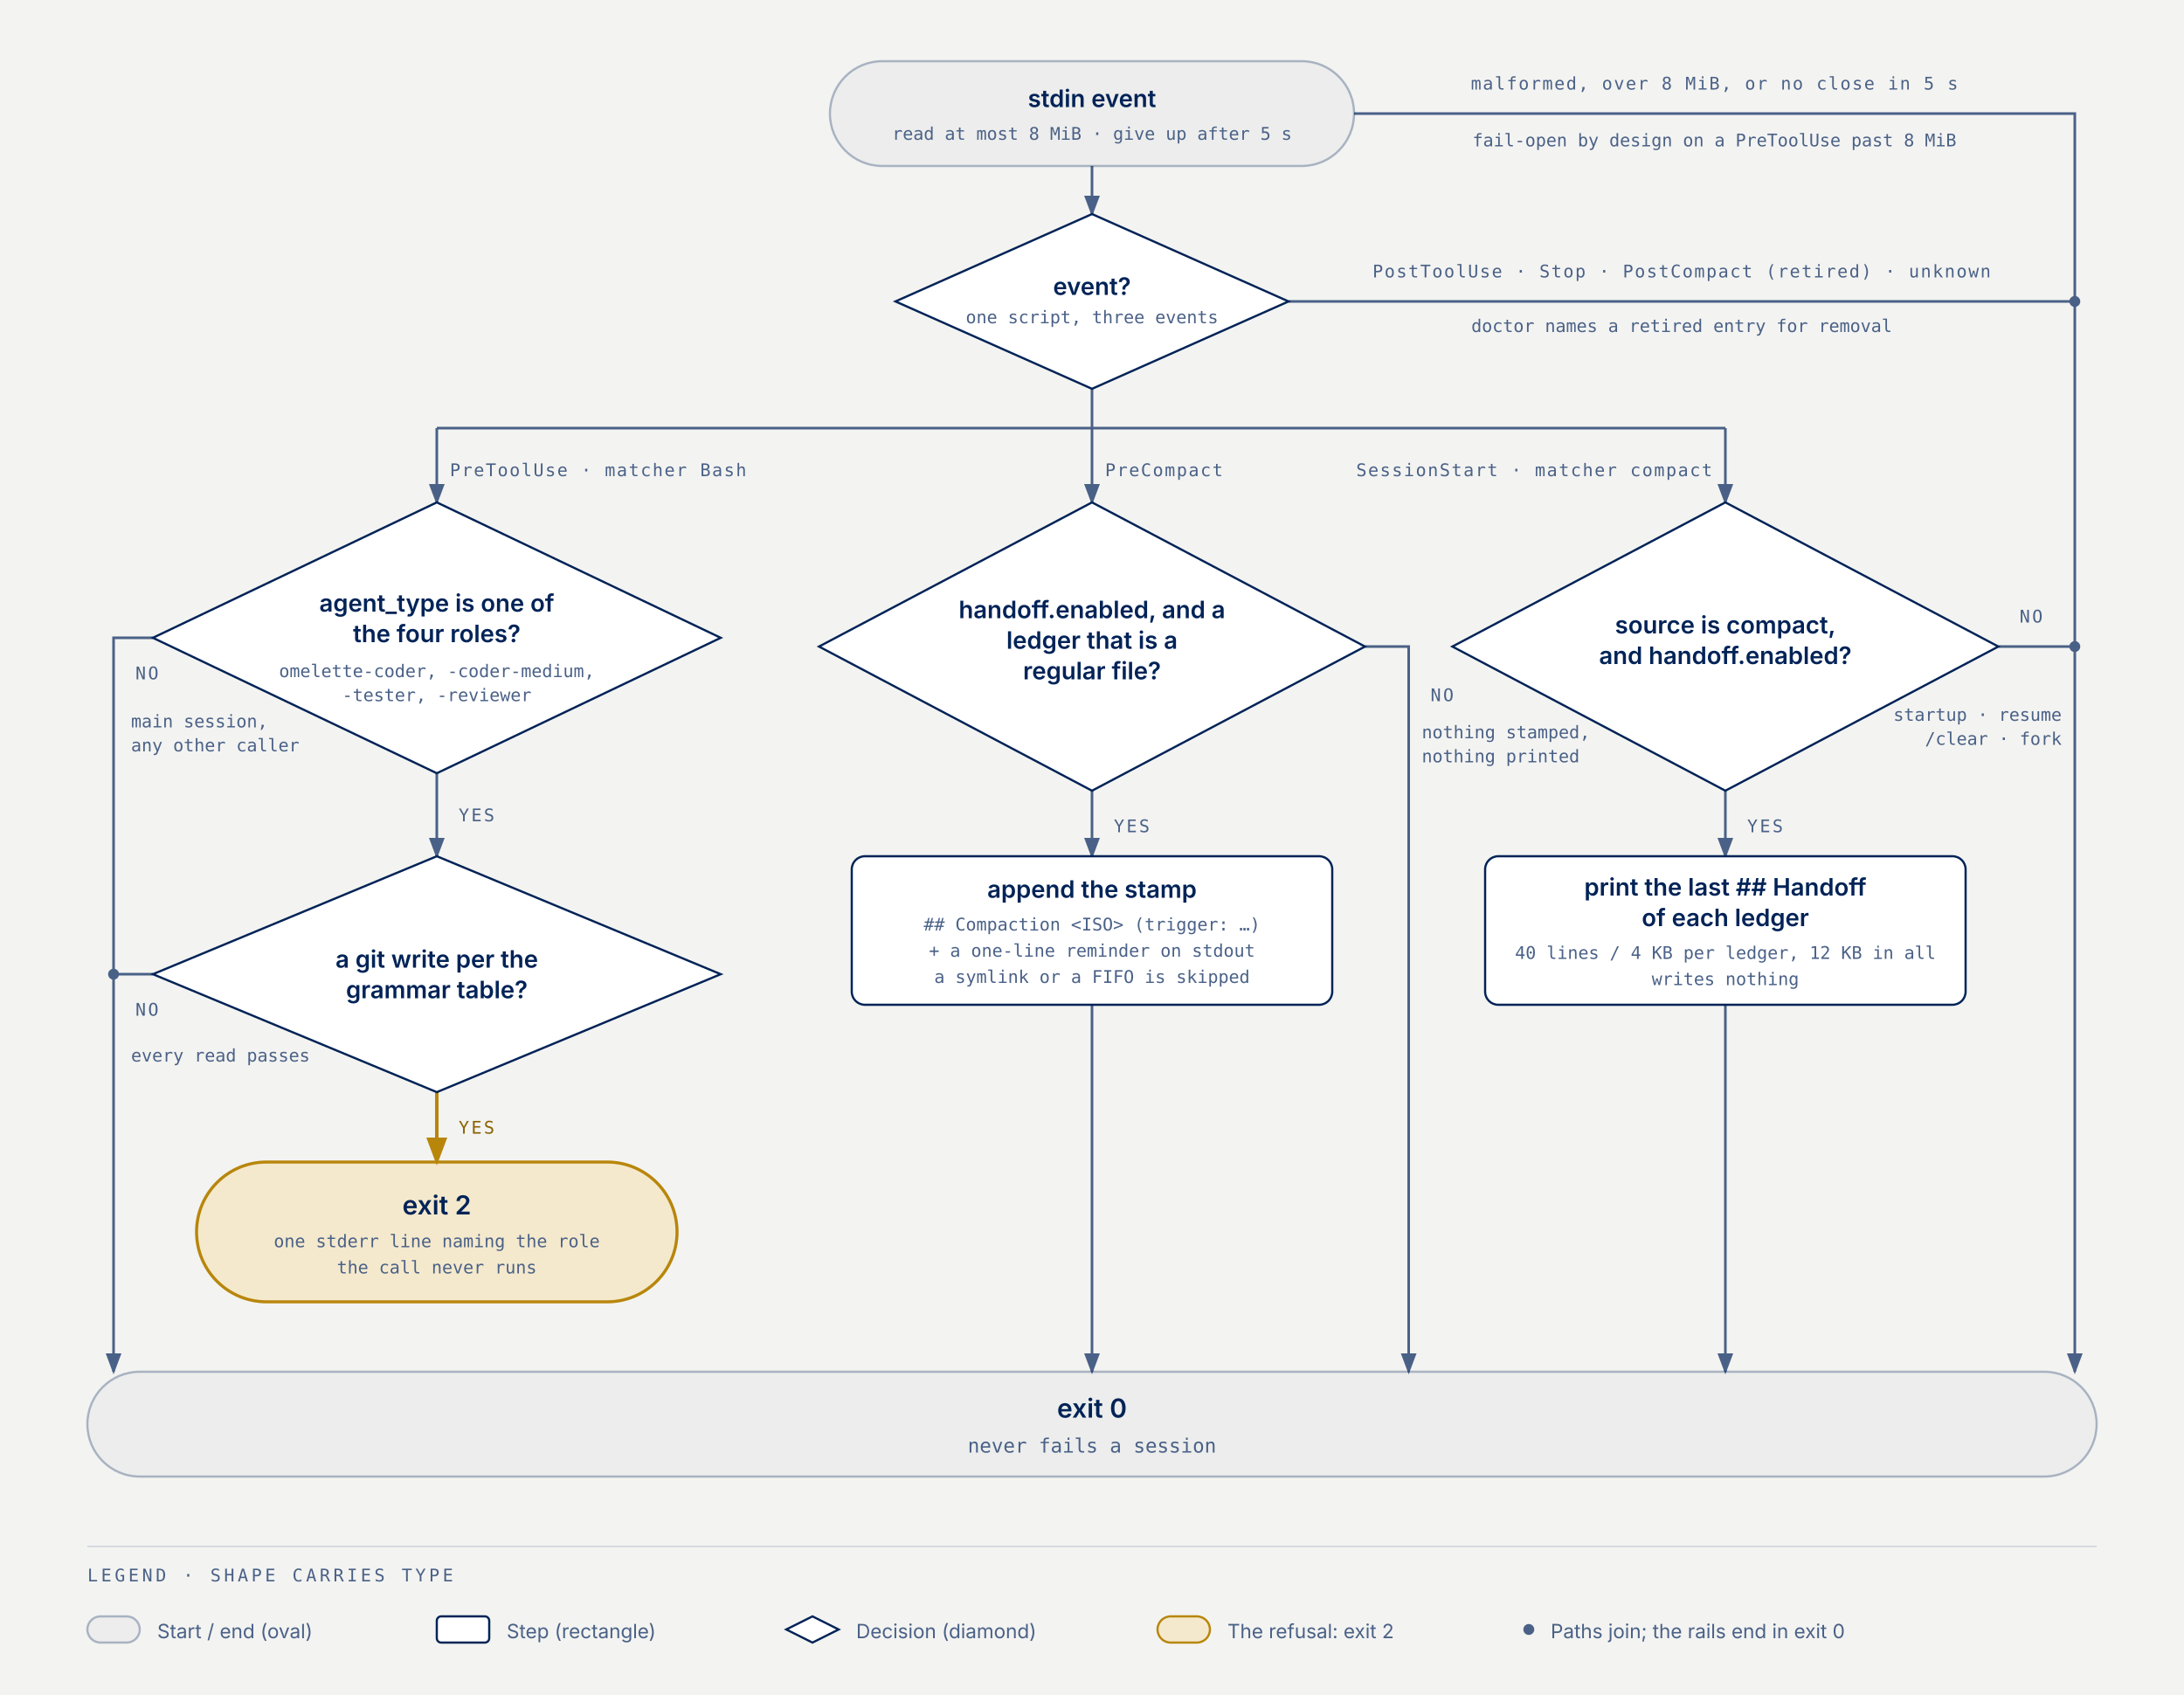
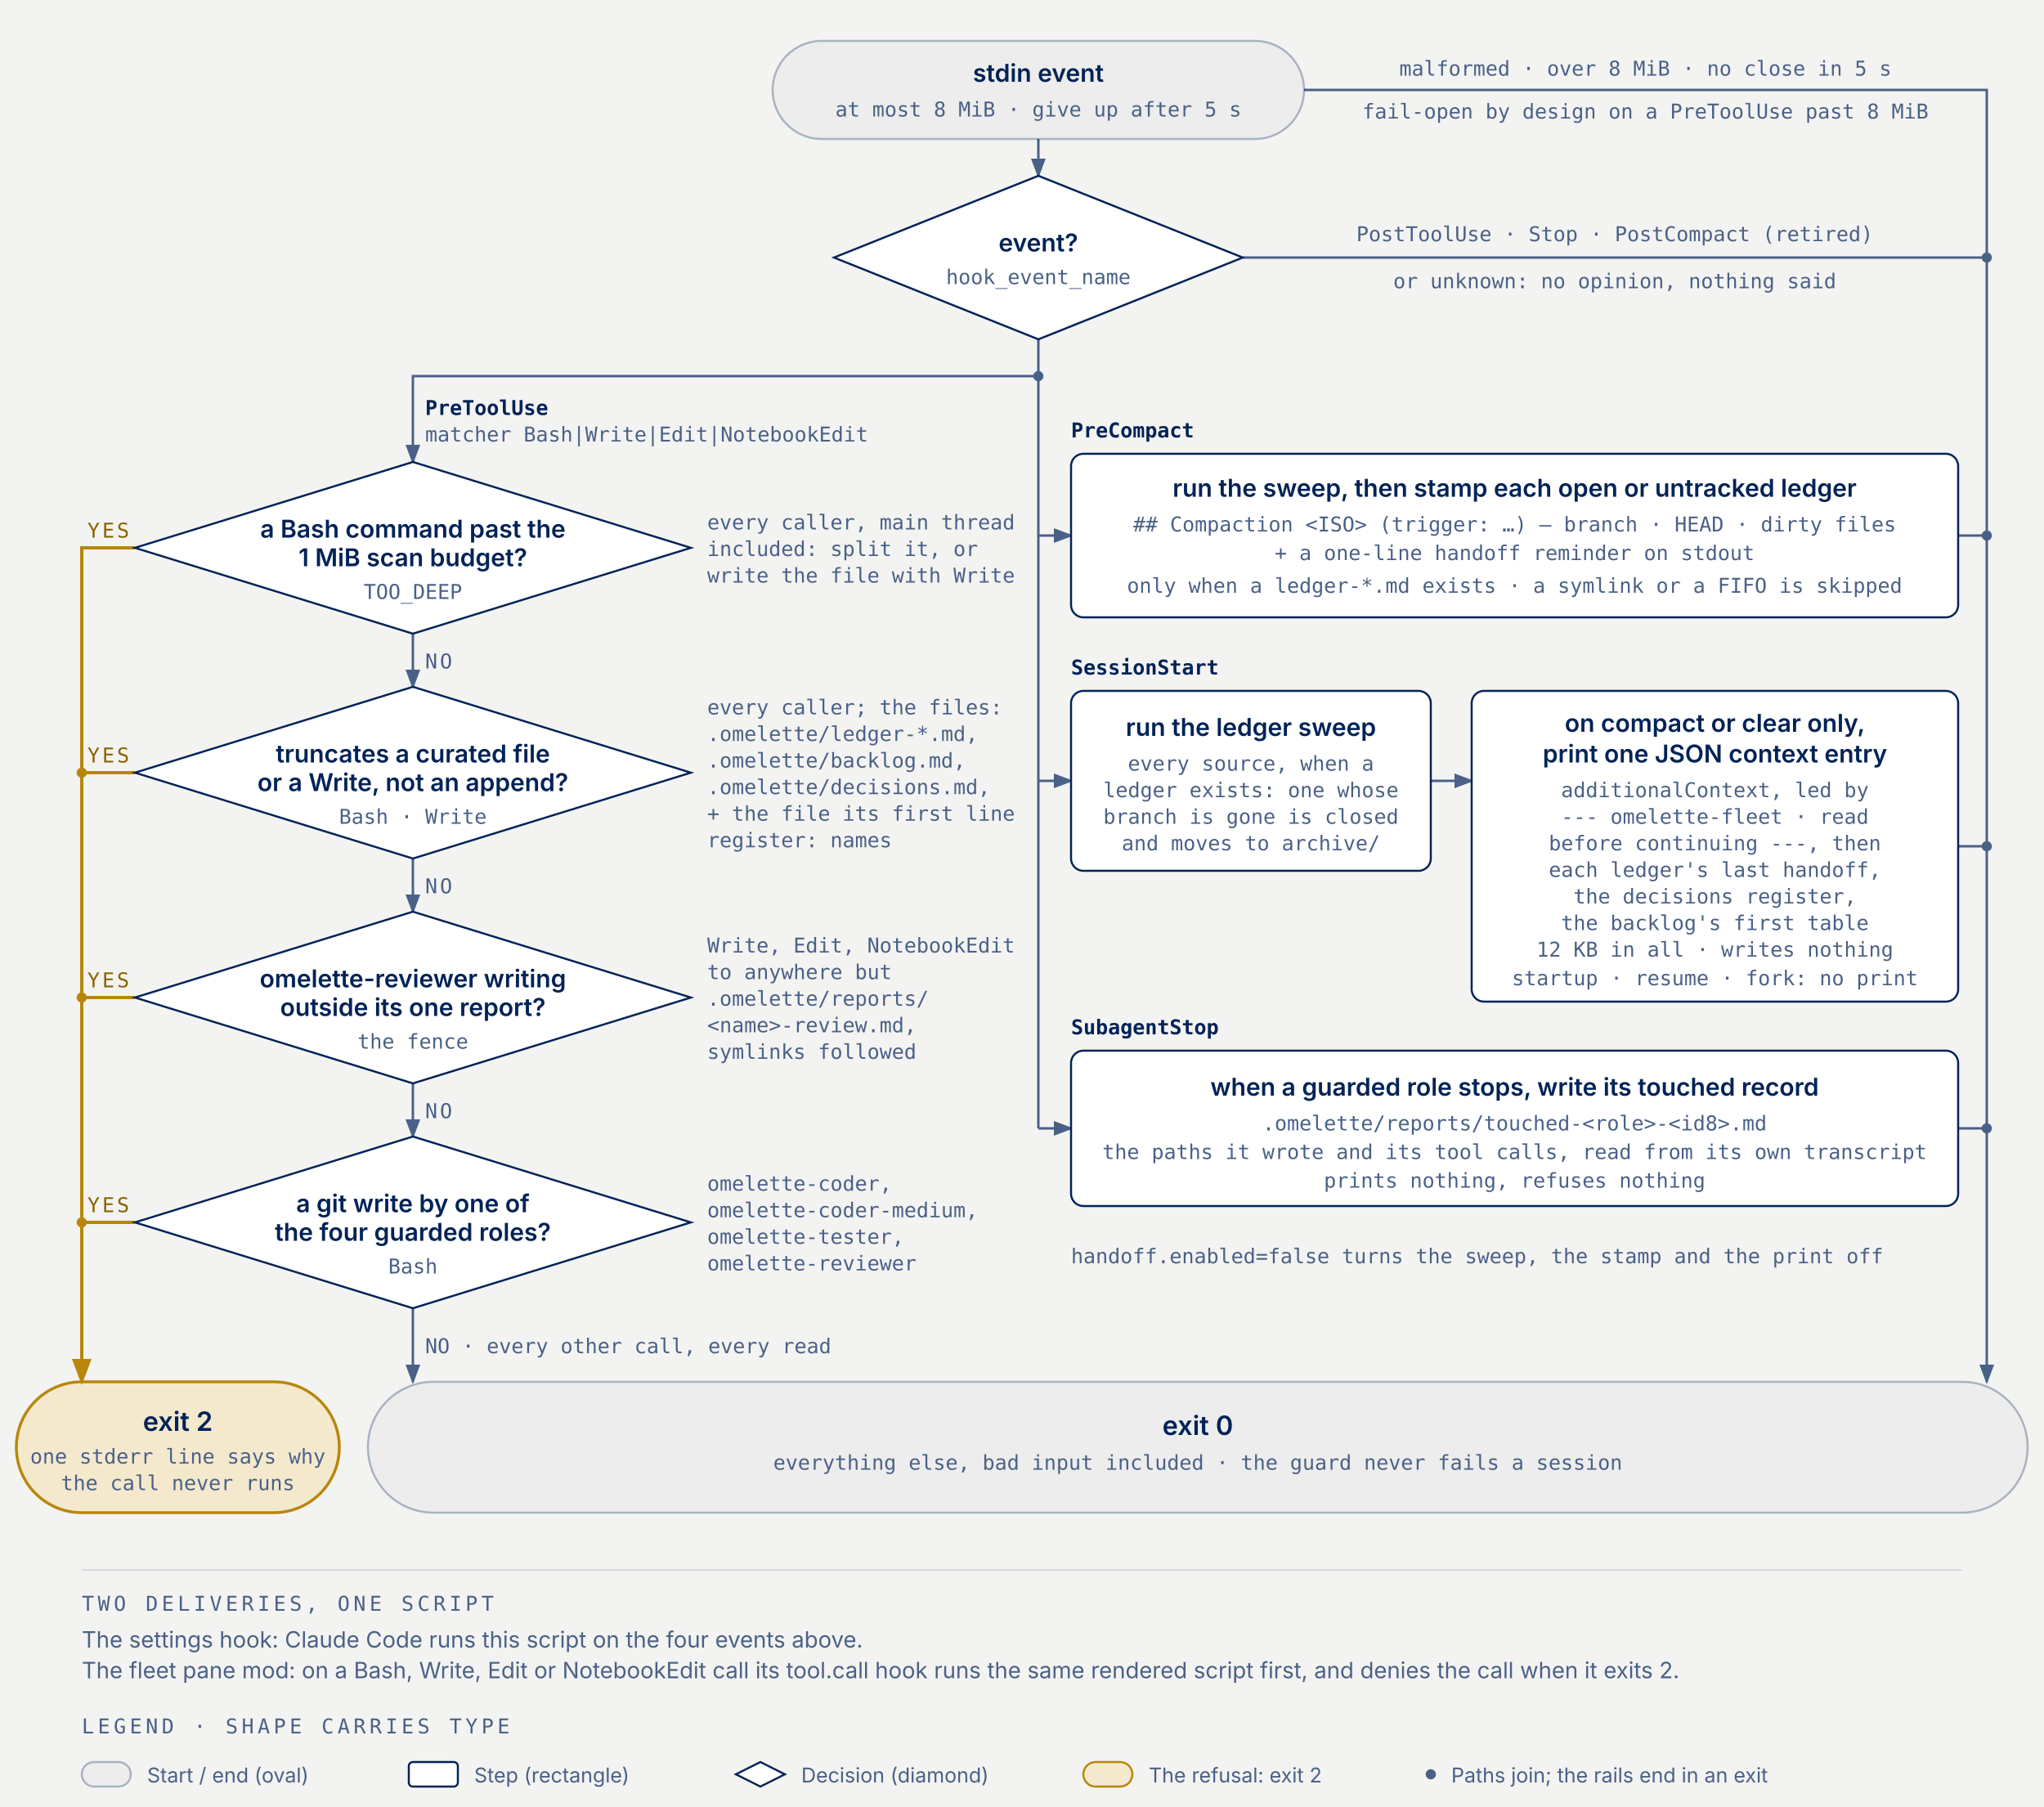
- <svg xmlns="http://www.w3.org/2000/svg" viewBox="0 0 1000 776" role="img" aria-labelledby="guard-verdict-title guard-verdict-desc">
+ <svg xmlns="http://www.w3.org/2000/svg" viewBox="0 0 1000 884" width="1000" height="884" role="img" aria-labelledby="guard-verdict-title guard-verdict-desc">
  <defs>
    <marker id="guard-verdict-arrow" markerWidth="8" markerHeight="6" refX="7" refY="3" orient="auto">
      <polygon points="0 0, 8 3, 0 6" fill="#4a6187" />
    </marker>
    <marker id="guard-verdict-arrow-accent" markerWidth="8" markerHeight="6" refX="7" refY="3" orient="auto">
      <polygon points="0 0, 8 3, 0 6" fill="#b8860b" />
    </marker>
  </defs>
  <rect width="100%" height="100%" fill="#f3f3f1" />
-   <line x1="500" y1="76" x2="500" y2="98" stroke="#4a6187" stroke-width="1.2" marker-end="url(#guard-verdict-arrow)" />
-   <path d="M 620,52 H 950 V 628" fill="none" stroke="#4a6187" stroke-width="1.2" marker-end="url(#guard-verdict-arrow)" />
-   <path d="M 590,138 H 950" fill="none" stroke="#4a6187" stroke-width="1.2" />
-   <circle cx="950" cy="138" r="2.5" fill="#4a6187" />
-   <path d="M 500,178 V 196" fill="none" stroke="#4a6187" stroke-width="1.2" />
-   <path d="M 200,196 H 790" fill="none" stroke="#4a6187" stroke-width="1.2" />
-   <line x1="200" y1="196" x2="200" y2="230" stroke="#4a6187" stroke-width="1.2" marker-end="url(#guard-verdict-arrow)" />
-   <line x1="500" y1="196" x2="500" y2="230" stroke="#4a6187" stroke-width="1.2" marker-end="url(#guard-verdict-arrow)" />
-   <line x1="790" y1="196" x2="790" y2="230" stroke="#4a6187" stroke-width="1.2" marker-end="url(#guard-verdict-arrow)" />
-   <line x1="200" y1="354" x2="200" y2="392" stroke="#4a6187" stroke-width="1.2" marker-end="url(#guard-verdict-arrow)" />
-   <path d="M 70,292 H 52 V 628" fill="none" stroke="#4a6187" stroke-width="1.2" marker-end="url(#guard-verdict-arrow)" />
-   <path d="M 70,446 H 52" fill="none" stroke="#4a6187" stroke-width="1.2" />
-   <circle cx="52" cy="446" r="2.5" fill="#4a6187" />
-   <line x1="200" y1="500" x2="200" y2="532" stroke="#b8860b" stroke-width="1.6" marker-end="url(#guard-verdict-arrow-accent)" />
-   <line x1="500" y1="362" x2="500" y2="392" stroke="#4a6187" stroke-width="1.2" marker-end="url(#guard-verdict-arrow)" />
-   <path d="M 625,296 H 645 V 628" fill="none" stroke="#4a6187" stroke-width="1.2" marker-end="url(#guard-verdict-arrow)" />
-   <line x1="500" y1="460" x2="500" y2="628" stroke="#4a6187" stroke-width="1.2" marker-end="url(#guard-verdict-arrow)" />
-   <line x1="790" y1="362" x2="790" y2="392" stroke="#4a6187" stroke-width="1.2" marker-end="url(#guard-verdict-arrow)" />
-   <path d="M 915,296 H 950" fill="none" stroke="#4a6187" stroke-width="1.2" />
-   <circle cx="950" cy="296" r="2.5" fill="#4a6187" />
-   <line x1="790" y1="460" x2="790" y2="628" stroke="#4a6187" stroke-width="1.2" marker-end="url(#guard-verdict-arrow)" />
-   <rect x="668" y="32" width="234" height="12" rx="2" fill="#f3f3f1" />
-   <text x="785" y="41" fill="#4a6187" font-size="8" font-family="'Geist Mono', 'SF Mono', Menlo, Consolas, monospace" text-anchor="middle" letter-spacing="0.08em">malformed, over 8 MiB, or no close in 5 s</text>
-   <text x="785" y="67" fill="#4a6187" font-size="8" font-family="'Geist Mono', 'SF Mono', Menlo, Consolas, monospace" text-anchor="middle">fail-open by design on a PreToolUse past 8 MiB</text>
-   <rect x="623" y="118" width="294" height="12" rx="2" fill="#f3f3f1" />
-   <text x="770" y="127" fill="#4a6187" font-size="8" font-family="'Geist Mono', 'SF Mono', Menlo, Consolas, monospace" text-anchor="middle" letter-spacing="0.08em">PostToolUse · Stop · PostCompact (retired) · unknown</text>
-   <text x="770" y="152" fill="#4a6187" font-size="8" font-family="'Geist Mono', 'SF Mono', Menlo, Consolas, monospace" text-anchor="middle">doctor names a retired entry for removal</text>
-   <rect x="201" y="209" width="147" height="12" rx="2" fill="#f3f3f1" />
-   <text x="206" y="218" fill="#4a6187" font-size="8" font-family="'Geist Mono', 'SF Mono', Menlo, Consolas, monospace" text-anchor="start" letter-spacing="0.08em">PreToolUse · matcher Bash</text>
-   <rect x="501" y="209" width="65" height="12" rx="2" fill="#f3f3f1" />
-   <text x="506" y="218" fill="#4a6187" font-size="8" font-family="'Geist Mono', 'SF Mono', Menlo, Consolas, monospace" text-anchor="start" letter-spacing="0.08em">PreCompact</text>
-   <rect x="615" y="209" width="174" height="12" rx="2" fill="#f3f3f1" />
-   <text x="784" y="218" fill="#4a6187" font-size="8" font-family="'Geist Mono', 'SF Mono', Menlo, Consolas, monospace" text-anchor="end" letter-spacing="0.08em">SessionStart · matcher compact</text>
-   <rect x="205" y="367" width="27" height="12" rx="2" fill="#f3f3f1" />
-   <text x="210" y="376" fill="#4a6187" font-size="8" font-family="'Geist Mono', 'SF Mono', Menlo, Consolas, monospace" text-anchor="start" letter-spacing="0.12em">YES</text>
-   <rect x="205" y="510" width="27" height="12" rx="2" fill="#f3f3f1" />
-   <text x="210" y="519" fill="#8a6200" font-size="8" font-family="'Geist Mono', 'SF Mono', Menlo, Consolas, monospace" text-anchor="start" letter-spacing="0.12em">YES</text>
-   <rect x="505" y="372" width="27" height="12" rx="2" fill="#f3f3f1" />
-   <text x="510" y="381" fill="#4a6187" font-size="8" font-family="'Geist Mono', 'SF Mono', Menlo, Consolas, monospace" text-anchor="start" letter-spacing="0.12em">YES</text>
-   <rect x="795" y="372" width="27" height="12" rx="2" fill="#f3f3f1" />
-   <text x="800" y="381" fill="#4a6187" font-size="8" font-family="'Geist Mono', 'SF Mono', Menlo, Consolas, monospace" text-anchor="start" letter-spacing="0.12em">YES</text>
-   <rect x="57" y="302" width="22" height="12" rx="2" fill="#f3f3f1" />
-   <text x="62" y="311" fill="#4a6187" font-size="8" font-family="'Geist Mono', 'SF Mono', Menlo, Consolas, monospace" text-anchor="start" letter-spacing="0.12em">NO</text>
-   <text x="60" y="333" fill="#4a6187" font-size="8" font-family="'Geist Mono', 'SF Mono', Menlo, Consolas, monospace" text-anchor="start">main session,</text>
-   <text x="60" y="344" fill="#4a6187" font-size="8" font-family="'Geist Mono', 'SF Mono', Menlo, Consolas, monospace" text-anchor="start">any other caller</text>
-   <rect x="57" y="456" width="22" height="12" rx="2" fill="#f3f3f1" />
-   <text x="62" y="465" fill="#4a6187" font-size="8" font-family="'Geist Mono', 'SF Mono', Menlo, Consolas, monospace" text-anchor="start" letter-spacing="0.12em">NO</text>
-   <text x="60" y="486" fill="#4a6187" font-size="8" font-family="'Geist Mono', 'SF Mono', Menlo, Consolas, monospace" text-anchor="start">every read passes</text>
-   <rect x="650" y="312" width="22" height="12" rx="2" fill="#f3f3f1" />
-   <text x="655" y="321" fill="#4a6187" font-size="8" font-family="'Geist Mono', 'SF Mono', Menlo, Consolas, monospace" text-anchor="start" letter-spacing="0.12em">NO</text>
-   <text x="651" y="338" fill="#4a6187" font-size="8" font-family="'Geist Mono', 'SF Mono', Menlo, Consolas, monospace" text-anchor="start">nothing stamped,</text>
-   <text x="651" y="349" fill="#4a6187" font-size="8" font-family="'Geist Mono', 'SF Mono', Menlo, Consolas, monospace" text-anchor="start">nothing printed</text>
-   <rect x="919" y="276" width="22" height="12" rx="2" fill="#f3f3f1" />
-   <text x="930" y="285" fill="#4a6187" font-size="8" font-family="'Geist Mono', 'SF Mono', Menlo, Consolas, monospace" text-anchor="middle" letter-spacing="0.12em">NO</text>
-   <text x="944" y="330" fill="#4a6187" font-size="8" font-family="'Geist Mono', 'SF Mono', Menlo, Consolas, monospace" text-anchor="end">startup · resume</text>
-   <text x="944" y="341" fill="#4a6187" font-size="8" font-family="'Geist Mono', 'SF Mono', Menlo, Consolas, monospace" text-anchor="end">/clear · fork</text>
-   <rect x="380" y="28" width="240" height="48" rx="24" fill="#012357" fill-opacity="0.03" stroke="#012357" stroke-opacity="0.30" stroke-width="1" />
-   <text x="500" y="49" fill="#012357" font-size="11" font-weight="600" font-family="Geist, Inter, -apple-system, 'Segoe UI', Helvetica, Arial, sans-serif" text-anchor="middle">stdin event</text>
-   <text x="500" y="64" fill="#4a6187" font-size="8" font-family="'Geist Mono', 'SF Mono', Menlo, Consolas, monospace" text-anchor="middle">read at most 8 MiB · give up after 5 s</text>
-   <polygon points="500,98 590,138 500,178 410,138" fill="#ffffff" stroke="#012357" stroke-width="1" />
-   <text x="500" y="135" fill="#012357" font-size="11" font-weight="600" font-family="Geist, Inter, -apple-system, 'Segoe UI', Helvetica, Arial, sans-serif" text-anchor="middle">event?</text>
-   <text x="500" y="148" fill="#4a6187" font-size="8" font-family="'Geist Mono', 'SF Mono', Menlo, Consolas, monospace" text-anchor="middle">one script, three events</text>
-   <polygon points="200,230 330,292 200,354 70,292" fill="#ffffff" stroke="#012357" stroke-width="1" />
-   <text x="200" y="280" fill="#012357" font-size="11" font-weight="600" font-family="Geist, Inter, -apple-system, 'Segoe UI', Helvetica, Arial, sans-serif" text-anchor="middle">agent_type is one of</text>
-   <text x="200" y="294" fill="#012357" font-size="11" font-weight="600" font-family="Geist, Inter, -apple-system, 'Segoe UI', Helvetica, Arial, sans-serif" text-anchor="middle">the four roles?</text>
-   <text x="200" y="310" fill="#4a6187" font-size="8" font-family="'Geist Mono', 'SF Mono', Menlo, Consolas, monospace" text-anchor="middle">omelette-coder, -coder-medium,</text>
-   <text x="200" y="321" fill="#4a6187" font-size="8" font-family="'Geist Mono', 'SF Mono', Menlo, Consolas, monospace" text-anchor="middle">-tester, -reviewer</text>
-   <polygon points="200,392 330,446 200,500 70,446" fill="#ffffff" stroke="#012357" stroke-width="1" />
-   <text x="200" y="443" fill="#012357" font-size="11" font-weight="600" font-family="Geist, Inter, -apple-system, 'Segoe UI', Helvetica, Arial, sans-serif" text-anchor="middle">a git write per the</text>
-   <text x="200" y="457" fill="#012357" font-size="11" font-weight="600" font-family="Geist, Inter, -apple-system, 'Segoe UI', Helvetica, Arial, sans-serif" text-anchor="middle">grammar table?</text>
-   <rect x="90" y="532" width="220" height="64" rx="32" fill="#fac440" fill-opacity="0.20" stroke="#b8860b" stroke-width="1.4" />
-   <text x="200" y="556" fill="#012357" font-size="12" font-weight="600" font-family="Geist, Inter, -apple-system, 'Segoe UI', Helvetica, Arial, sans-serif" text-anchor="middle">exit 2</text>
-   <text x="200" y="571" fill="#4a6187" font-size="8" font-family="'Geist Mono', 'SF Mono', Menlo, Consolas, monospace" text-anchor="middle">one stderr line naming the role</text>
-   <text x="200" y="583" fill="#4a6187" font-size="8" font-family="'Geist Mono', 'SF Mono', Menlo, Consolas, monospace" text-anchor="middle">the call never runs</text>
-   <polygon points="500,230 625,296 500,362 375,296" fill="#ffffff" stroke="#012357" stroke-width="1" />
-   <text x="500" y="283" fill="#012357" font-size="11" font-weight="600" font-family="Geist, Inter, -apple-system, 'Segoe UI', Helvetica, Arial, sans-serif" text-anchor="middle">handoff.enabled, and a</text>
-   <text x="500" y="297" fill="#012357" font-size="11" font-weight="600" font-family="Geist, Inter, -apple-system, 'Segoe UI', Helvetica, Arial, sans-serif" text-anchor="middle">ledger that is a</text>
-   <text x="500" y="311" fill="#012357" font-size="11" font-weight="600" font-family="Geist, Inter, -apple-system, 'Segoe UI', Helvetica, Arial, sans-serif" text-anchor="middle">regular file?</text>
-   <rect x="390" y="392" width="220" height="68" rx="6" fill="#ffffff" stroke="#012357" stroke-width="1" />
-   <text x="500" y="411" fill="#012357" font-size="11" font-weight="600" font-family="Geist, Inter, -apple-system, 'Segoe UI', Helvetica, Arial, sans-serif" text-anchor="middle">append the stamp</text>
-   <text x="500" y="426" fill="#4a6187" font-size="8" font-family="'Geist Mono', 'SF Mono', Menlo, Consolas, monospace" text-anchor="middle">## Compaction &lt;ISO&gt; (trigger: …)</text>
-   <text x="500" y="438" fill="#4a6187" font-size="8" font-family="'Geist Mono', 'SF Mono', Menlo, Consolas, monospace" text-anchor="middle">+ a one-line reminder on stdout</text>
-   <text x="500" y="450" fill="#4a6187" font-size="8" font-family="'Geist Mono', 'SF Mono', Menlo, Consolas, monospace" text-anchor="middle">a symlink or a FIFO is skipped</text>
-   <polygon points="790,230 915,296 790,362 665,296" fill="#ffffff" stroke="#012357" stroke-width="1" />
-   <text x="790" y="290" fill="#012357" font-size="11" font-weight="600" font-family="Geist, Inter, -apple-system, 'Segoe UI', Helvetica, Arial, sans-serif" text-anchor="middle">source is compact,</text>
-   <text x="790" y="304" fill="#012357" font-size="11" font-weight="600" font-family="Geist, Inter, -apple-system, 'Segoe UI', Helvetica, Arial, sans-serif" text-anchor="middle">and handoff.enabled?</text>
-   <rect x="680" y="392" width="220" height="68" rx="6" fill="#ffffff" stroke="#012357" stroke-width="1" />
-   <text x="790" y="410" fill="#012357" font-size="11" font-weight="600" font-family="Geist, Inter, -apple-system, 'Segoe UI', Helvetica, Arial, sans-serif" text-anchor="middle">print the last ## Handoff</text>
-   <text x="790" y="424" fill="#012357" font-size="11" font-weight="600" font-family="Geist, Inter, -apple-system, 'Segoe UI', Helvetica, Arial, sans-serif" text-anchor="middle">of each ledger</text>
-   <text x="790" y="439" fill="#4a6187" font-size="8" font-family="'Geist Mono', 'SF Mono', Menlo, Consolas, monospace" text-anchor="middle">40 lines / 4 KB per ledger, 12 KB in all</text>
-   <text x="790" y="451" fill="#4a6187" font-size="8" font-family="'Geist Mono', 'SF Mono', Menlo, Consolas, monospace" text-anchor="middle">writes nothing</text>
-   <rect x="40" y="628" width="920" height="48" rx="24" fill="#012357" fill-opacity="0.03" stroke="#012357" stroke-opacity="0.30" stroke-width="1" />
-   <text x="500" y="649" fill="#012357" font-size="12" font-weight="600" font-family="Geist, Inter, -apple-system, 'Segoe UI', Helvetica, Arial, sans-serif" text-anchor="middle">exit 0</text>
-   <text x="500" y="665" fill="#4a6187" font-size="9" font-family="'Geist Mono', 'SF Mono', Menlo, Consolas, monospace" text-anchor="middle">never fails a session</text>
-   <line x1="40" y1="708" x2="960" y2="708" stroke="#012357" stroke-opacity="0.12" stroke-width="0.8" />
-   <text x="40" y="724" fill="#4a6187" font-size="8" font-family="'Geist Mono', 'SF Mono', Menlo, Consolas, monospace" letter-spacing="0.18em">LEGEND · SHAPE CARRIES TYPE</text>
-   <rect x="40" y="740" width="24" height="12" rx="6" fill="#012357" fill-opacity="0.03" stroke="#012357" stroke-opacity="0.30" stroke-width="1" />
-   <text x="72" y="750" fill="#4a6187" font-size="9" font-family="Geist, Inter, -apple-system, 'Segoe UI', Helvetica, Arial, sans-serif">Start / end (oval)</text>
-   <rect x="200" y="740" width="24" height="12" rx="2" fill="#ffffff" stroke="#012357" stroke-width="1" />
-   <text x="232" y="750" fill="#4a6187" font-size="9" font-family="Geist, Inter, -apple-system, 'Segoe UI', Helvetica, Arial, sans-serif">Step (rectangle)</text>
-   <polygon points="360,746 372,740 384,746 372,752" fill="#ffffff" stroke="#012357" stroke-width="1" />
-   <text x="392" y="750" fill="#4a6187" font-size="9" font-family="Geist, Inter, -apple-system, 'Segoe UI', Helvetica, Arial, sans-serif">Decision (diamond)</text>
-   <rect x="530" y="740" width="24" height="12" rx="6" fill="#fac440" fill-opacity="0.20" stroke="#b8860b" stroke-width="1" />
-   <text x="562" y="750" fill="#4a6187" font-size="9" font-family="Geist, Inter, -apple-system, 'Segoe UI', Helvetica, Arial, sans-serif">The refusal: exit 2</text>
-   <circle cx="700" cy="746" r="2.5" fill="#4a6187" />
-   <text x="710" y="750" fill="#4a6187" font-size="9" font-family="Geist, Inter, -apple-system, 'Segoe UI', Helvetica, Arial, sans-serif">Paths join; the rails end in exit 0</text>
+   <g id="guard-verdict-edges">
+     <path d="M 508,68 V 86" fill="none" stroke="#4a6187" stroke-width="1.2" marker-end="url(#guard-verdict-arrow)" />
+     <path d="M 638,44 H 972 V 676" fill="none" stroke="#4a6187" stroke-width="1.2" marker-end="url(#guard-verdict-arrow)" />
+     <path d="M 608,126 H 972" fill="none" stroke="#4a6187" stroke-width="1.2" />
+     <circle cx="972" cy="126" r="2.5" fill="#4a6187" />
+     <path d="M 508,166 V 552" fill="none" stroke="#4a6187" stroke-width="1.2" />
+     <circle cx="508" cy="184" r="2.5" fill="#4a6187" />
+     <path d="M 508,184 H 202 V 226" fill="none" stroke="#4a6187" stroke-width="1.2" marker-end="url(#guard-verdict-arrow)" />
+     <path d="M 202,310 V 336" fill="none" stroke="#4a6187" stroke-width="1.2" marker-end="url(#guard-verdict-arrow)" />
+     <path d="M 202,420 V 446" fill="none" stroke="#4a6187" stroke-width="1.2" marker-end="url(#guard-verdict-arrow)" />
+     <path d="M 202,530 V 556" fill="none" stroke="#4a6187" stroke-width="1.2" marker-end="url(#guard-verdict-arrow)" />
+     <path d="M 202,640 V 676" fill="none" stroke="#4a6187" stroke-width="1.2" marker-end="url(#guard-verdict-arrow)" />
+     <path d="M 66,268 H 40 V 676" fill="none" stroke="#b8860b" stroke-width="1.6" marker-end="url(#guard-verdict-arrow-accent)" />
+     <path d="M 66,378 H 40" fill="none" stroke="#b8860b" stroke-width="1.6" />
+     <circle cx="40" cy="378" r="2.5" fill="#b8860b" />
+     <path d="M 66,488 H 40" fill="none" stroke="#b8860b" stroke-width="1.6" />
+     <circle cx="40" cy="488" r="2.5" fill="#b8860b" />
+     <path d="M 66,598 H 40" fill="none" stroke="#b8860b" stroke-width="1.6" />
+     <circle cx="40" cy="598" r="2.5" fill="#b8860b" />
+     <path d="M 508,262 H 524" fill="none" stroke="#4a6187" stroke-width="1.2" marker-end="url(#guard-verdict-arrow)" />
+     <path d="M 508,382 H 524" fill="none" stroke="#4a6187" stroke-width="1.2" marker-end="url(#guard-verdict-arrow)" />
+     <path d="M 700,382 H 720" fill="none" stroke="#4a6187" stroke-width="1.2" marker-end="url(#guard-verdict-arrow)" />
+     <path d="M 508,552 H 524" fill="none" stroke="#4a6187" stroke-width="1.2" marker-end="url(#guard-verdict-arrow)" />
+     <path d="M 958,262 H 972" fill="none" stroke="#4a6187" stroke-width="1.2" />
+     <circle cx="972" cy="262" r="2.5" fill="#4a6187" />
+     <path d="M 958,414 H 972" fill="none" stroke="#4a6187" stroke-width="1.2" />
+     <circle cx="972" cy="414" r="2.5" fill="#4a6187" />
+     <path d="M 958,552 H 972" fill="none" stroke="#4a6187" stroke-width="1.2" />
+     <circle cx="972" cy="552" r="2.5" fill="#4a6187" />
+   </g>
+   <g id="guard-verdict-edge-labels">
+     <text x="805" y="37" fill="#4a6187" font-size="10" font-family="'Geist Mono', 'SF Mono', Menlo, Consolas, monospace" text-anchor="middle">malformed · over 8 MiB · no close in 5 s</text>
+     <text x="805" y="58" fill="#4a6187" font-size="10" font-family="'Geist Mono', 'SF Mono', Menlo, Consolas, monospace" text-anchor="middle">fail-open by design on a PreToolUse past 8 MiB</text>
+     <text x="790" y="118" fill="#4a6187" font-size="10" font-family="'Geist Mono', 'SF Mono', Menlo, Consolas, monospace" text-anchor="middle">PostToolUse · Stop · PostCompact (retired)</text>
+     <text x="790" y="141" fill="#4a6187" font-size="10" font-family="'Geist Mono', 'SF Mono', Menlo, Consolas, monospace" text-anchor="middle">or unknown: no opinion, nothing said</text>
+     <text x="208" y="203" fill="#012357" font-size="10" font-family="'Geist Mono', 'SF Mono', Menlo, Consolas, monospace" text-anchor="start" font-weight="600">PreToolUse</text>
+     <text x="208" y="216" fill="#4a6187" font-size="10" font-family="'Geist Mono', 'SF Mono', Menlo, Consolas, monospace" text-anchor="start">matcher Bash|Write|Edit|NotebookEdit</text>
+     <text x="53" y="263" fill="#8a6200" font-size="10" font-family="'Geist Mono', 'SF Mono', Menlo, Consolas, monospace" text-anchor="middle" letter-spacing="0.12em">YES</text>
+     <text x="53" y="373" fill="#8a6200" font-size="10" font-family="'Geist Mono', 'SF Mono', Menlo, Consolas, monospace" text-anchor="middle" letter-spacing="0.12em">YES</text>
+     <text x="53" y="483" fill="#8a6200" font-size="10" font-family="'Geist Mono', 'SF Mono', Menlo, Consolas, monospace" text-anchor="middle" letter-spacing="0.12em">YES</text>
+     <text x="53" y="593" fill="#8a6200" font-size="10" font-family="'Geist Mono', 'SF Mono', Menlo, Consolas, monospace" text-anchor="middle" letter-spacing="0.12em">YES</text>
+     <text x="208" y="327" fill="#4a6187" font-size="10" font-family="'Geist Mono', 'SF Mono', Menlo, Consolas, monospace" text-anchor="start" letter-spacing="0.12em">NO</text>
+     <text x="208" y="437" fill="#4a6187" font-size="10" font-family="'Geist Mono', 'SF Mono', Menlo, Consolas, monospace" text-anchor="start" letter-spacing="0.12em">NO</text>
+     <text x="208" y="547" fill="#4a6187" font-size="10" font-family="'Geist Mono', 'SF Mono', Menlo, Consolas, monospace" text-anchor="start" letter-spacing="0.12em">NO</text>
+     <text x="208" y="662" fill="#4a6187" font-size="10" font-family="'Geist Mono', 'SF Mono', Menlo, Consolas, monospace" text-anchor="start">NO · every other call, every read</text>
+   </g>
+   <g id="guard-verdict-pretooluse">
+     <polygon points="202,226 338,268 202,310 66,268" fill="#ffffff" stroke="#012357" stroke-width="1" />
+     <text x="202" y="263" fill="#012357" font-size="12" font-weight="600" font-family="Geist, Inter, -apple-system, 'Segoe UI', Helvetica, Arial, sans-serif" text-anchor="middle">a Bash command past the</text>
+     <text x="202" y="277" fill="#012357" font-size="12" font-weight="600" font-family="Geist, Inter, -apple-system, 'Segoe UI', Helvetica, Arial, sans-serif" text-anchor="middle">1 MiB scan budget?</text>
+     <text x="202" y="293" fill="#4a6187" font-size="10" font-family="'Geist Mono', 'SF Mono', Menlo, Consolas, monospace" text-anchor="middle">TOO_DEEP</text>
+     <text x="346" y="259" fill="#4a6187" font-size="10" font-family="'Geist Mono', 'SF Mono', Menlo, Consolas, monospace" text-anchor="start">every caller, main thread</text>
+     <text x="346" y="272" fill="#4a6187" font-size="10" font-family="'Geist Mono', 'SF Mono', Menlo, Consolas, monospace" text-anchor="start">included: split it, or</text>
+     <text x="346" y="285" fill="#4a6187" font-size="10" font-family="'Geist Mono', 'SF Mono', Menlo, Consolas, monospace" text-anchor="start">write the file with Write</text>
+     <polygon points="202,336 338,378 202,420 66,378" fill="#ffffff" stroke="#012357" stroke-width="1" />
+     <text x="202" y="373" fill="#012357" font-size="12" font-weight="600" font-family="Geist, Inter, -apple-system, 'Segoe UI', Helvetica, Arial, sans-serif" text-anchor="middle">truncates a curated file</text>
+     <text x="202" y="387" fill="#012357" font-size="12" font-weight="600" font-family="Geist, Inter, -apple-system, 'Segoe UI', Helvetica, Arial, sans-serif" text-anchor="middle">or a Write, not an append?</text>
+     <text x="202" y="403" fill="#4a6187" font-size="10" font-family="'Geist Mono', 'SF Mono', Menlo, Consolas, monospace" text-anchor="middle">Bash · Write</text>
+     <text x="346" y="349.5" fill="#4a6187" font-size="10" font-family="'Geist Mono', 'SF Mono', Menlo, Consolas, monospace" text-anchor="start">every caller; the files:</text>
+     <text x="346" y="362.5" fill="#4a6187" font-size="10" font-family="'Geist Mono', 'SF Mono', Menlo, Consolas, monospace" text-anchor="start">.omelette/ledger-*.md,</text>
+     <text x="346" y="375.5" fill="#4a6187" font-size="10" font-family="'Geist Mono', 'SF Mono', Menlo, Consolas, monospace" text-anchor="start">.omelette/backlog.md,</text>
+     <text x="346" y="388.5" fill="#4a6187" font-size="10" font-family="'Geist Mono', 'SF Mono', Menlo, Consolas, monospace" text-anchor="start">.omelette/decisions.md,</text>
+     <text x="346" y="401.5" fill="#4a6187" font-size="10" font-family="'Geist Mono', 'SF Mono', Menlo, Consolas, monospace" text-anchor="start">+ the file its first line</text>
+     <text x="346" y="414.5" fill="#4a6187" font-size="10" font-family="'Geist Mono', 'SF Mono', Menlo, Consolas, monospace" text-anchor="start">register: names</text>
+     <polygon points="202,446 338,488 202,530 66,488" fill="#ffffff" stroke="#012357" stroke-width="1" />
+     <text x="202" y="483" fill="#012357" font-size="12" font-weight="600" font-family="Geist, Inter, -apple-system, 'Segoe UI', Helvetica, Arial, sans-serif" text-anchor="middle">omelette-reviewer writing</text>
+     <text x="202" y="497" fill="#012357" font-size="12" font-weight="600" font-family="Geist, Inter, -apple-system, 'Segoe UI', Helvetica, Arial, sans-serif" text-anchor="middle">outside its one report?</text>
+     <text x="202" y="513" fill="#4a6187" font-size="10" font-family="'Geist Mono', 'SF Mono', Menlo, Consolas, monospace" text-anchor="middle">the fence</text>
+     <text x="346" y="466" fill="#4a6187" font-size="10" font-family="'Geist Mono', 'SF Mono', Menlo, Consolas, monospace" text-anchor="start">Write, Edit, NotebookEdit</text>
+     <text x="346" y="479" fill="#4a6187" font-size="10" font-family="'Geist Mono', 'SF Mono', Menlo, Consolas, monospace" text-anchor="start">to anywhere but</text>
+     <text x="346" y="492" fill="#4a6187" font-size="10" font-family="'Geist Mono', 'SF Mono', Menlo, Consolas, monospace" text-anchor="start">.omelette/reports/</text>
+     <text x="346" y="505" fill="#4a6187" font-size="10" font-family="'Geist Mono', 'SF Mono', Menlo, Consolas, monospace" text-anchor="start">&lt;name&gt;-review.md,</text>
+     <text x="346" y="518" fill="#4a6187" font-size="10" font-family="'Geist Mono', 'SF Mono', Menlo, Consolas, monospace" text-anchor="start">symlinks followed</text>
+     <polygon points="202,556 338,598 202,640 66,598" fill="#ffffff" stroke="#012357" stroke-width="1" />
+     <text x="202" y="593" fill="#012357" font-size="12" font-weight="600" font-family="Geist, Inter, -apple-system, 'Segoe UI', Helvetica, Arial, sans-serif" text-anchor="middle">a git write by one of</text>
+     <text x="202" y="607" fill="#012357" font-size="12" font-weight="600" font-family="Geist, Inter, -apple-system, 'Segoe UI', Helvetica, Arial, sans-serif" text-anchor="middle">the four guarded roles?</text>
+     <text x="202" y="623" fill="#4a6187" font-size="10" font-family="'Geist Mono', 'SF Mono', Menlo, Consolas, monospace" text-anchor="middle">Bash</text>
+     <text x="346" y="582.5" fill="#4a6187" font-size="10" font-family="'Geist Mono', 'SF Mono', Menlo, Consolas, monospace" text-anchor="start">omelette-coder,</text>
+     <text x="346" y="595.5" fill="#4a6187" font-size="10" font-family="'Geist Mono', 'SF Mono', Menlo, Consolas, monospace" text-anchor="start">omelette-coder-medium,</text>
+     <text x="346" y="608.5" fill="#4a6187" font-size="10" font-family="'Geist Mono', 'SF Mono', Menlo, Consolas, monospace" text-anchor="start">omelette-tester,</text>
+     <text x="346" y="621.5" fill="#4a6187" font-size="10" font-family="'Geist Mono', 'SF Mono', Menlo, Consolas, monospace" text-anchor="start">omelette-reviewer</text>
+   </g>
+   <g id="guard-verdict-other-events">
+     <text x="524" y="214" fill="#012357" font-size="10" font-family="'Geist Mono', 'SF Mono', Menlo, Consolas, monospace" text-anchor="start" font-weight="600">PreCompact</text>
+     <rect x="524" y="222" width="434" height="80" rx="6" fill="#ffffff" stroke="#012357" stroke-width="1" />
+     <text x="741" y="243" fill="#012357" font-size="12" font-weight="600" font-family="Geist, Inter, -apple-system, 'Segoe UI', Helvetica, Arial, sans-serif" text-anchor="middle">run the sweep, then stamp each open or untracked ledger</text>
+     <text x="741" y="260" fill="#4a6187" font-size="10" font-family="'Geist Mono', 'SF Mono', Menlo, Consolas, monospace" text-anchor="middle">## Compaction &lt;ISO&gt; (trigger: …) — branch · HEAD · dirty files</text>
+     <text x="741" y="274" fill="#4a6187" font-size="10" font-family="'Geist Mono', 'SF Mono', Menlo, Consolas, monospace" text-anchor="middle">+ a one-line handoff reminder on stdout</text>
+     <text x="741" y="290" fill="#4a6187" font-size="10" font-family="'Geist Mono', 'SF Mono', Menlo, Consolas, monospace" text-anchor="middle">only when a ledger-*.md exists · a symlink or a FIFO is skipped</text>
+     <text x="524" y="330" fill="#012357" font-size="10" font-family="'Geist Mono', 'SF Mono', Menlo, Consolas, monospace" text-anchor="start" font-weight="600">SessionStart</text>
+     <rect x="524" y="338" width="176" height="88" rx="6" fill="#ffffff" stroke="#012357" stroke-width="1" />
+     <text x="612" y="360" fill="#012357" font-size="12" font-weight="600" font-family="Geist, Inter, -apple-system, 'Segoe UI', Helvetica, Arial, sans-serif" text-anchor="middle">run the ledger sweep</text>
+     <text x="612" y="377" fill="#4a6187" font-size="10" font-family="'Geist Mono', 'SF Mono', Menlo, Consolas, monospace" text-anchor="middle">every source, when a</text>
+     <text x="612" y="390" fill="#4a6187" font-size="10" font-family="'Geist Mono', 'SF Mono', Menlo, Consolas, monospace" text-anchor="middle">ledger exists: one whose</text>
+     <text x="612" y="403" fill="#4a6187" font-size="10" font-family="'Geist Mono', 'SF Mono', Menlo, Consolas, monospace" text-anchor="middle">branch is gone is closed</text>
+     <text x="612" y="416" fill="#4a6187" font-size="10" font-family="'Geist Mono', 'SF Mono', Menlo, Consolas, monospace" text-anchor="middle">and moves to archive/</text>
+     <rect x="720" y="338" width="238" height="152" rx="6" fill="#ffffff" stroke="#012357" stroke-width="1" />
+     <text x="839" y="358" fill="#012357" font-size="12" font-weight="600" font-family="Geist, Inter, -apple-system, 'Segoe UI', Helvetica, Arial, sans-serif" text-anchor="middle">on compact or clear only,</text>
+     <text x="839" y="373" fill="#012357" font-size="12" font-weight="600" font-family="Geist, Inter, -apple-system, 'Segoe UI', Helvetica, Arial, sans-serif" text-anchor="middle">print one JSON context entry</text>
+     <text x="839" y="390" fill="#4a6187" font-size="10" font-family="'Geist Mono', 'SF Mono', Menlo, Consolas, monospace" text-anchor="middle">additionalContext, led by</text>
+     <text x="839" y="403" fill="#4a6187" font-size="10" font-family="'Geist Mono', 'SF Mono', Menlo, Consolas, monospace" text-anchor="middle">--- omelette-fleet · read</text>
+     <text x="839" y="416" fill="#4a6187" font-size="10" font-family="'Geist Mono', 'SF Mono', Menlo, Consolas, monospace" text-anchor="middle">before continuing ---, then</text>
+     <text x="839" y="429" fill="#4a6187" font-size="10" font-family="'Geist Mono', 'SF Mono', Menlo, Consolas, monospace" text-anchor="middle">each ledger's last handoff,</text>
+     <text x="839" y="442" fill="#4a6187" font-size="10" font-family="'Geist Mono', 'SF Mono', Menlo, Consolas, monospace" text-anchor="middle">the decisions register,</text>
+     <text x="839" y="455" fill="#4a6187" font-size="10" font-family="'Geist Mono', 'SF Mono', Menlo, Consolas, monospace" text-anchor="middle">the backlog's first table</text>
+     <text x="839" y="468" fill="#4a6187" font-size="10" font-family="'Geist Mono', 'SF Mono', Menlo, Consolas, monospace" text-anchor="middle">12 KB in all · writes nothing</text>
+     <text x="839" y="482" fill="#4a6187" font-size="10" font-family="'Geist Mono', 'SF Mono', Menlo, Consolas, monospace" text-anchor="middle">startup · resume · fork: no print</text>
+     <text x="524" y="506" fill="#012357" font-size="10" font-family="'Geist Mono', 'SF Mono', Menlo, Consolas, monospace" text-anchor="start" font-weight="600">SubagentStop</text>
+     <rect x="524" y="514" width="434" height="76" rx="6" fill="#ffffff" stroke="#012357" stroke-width="1" />
+     <text x="741" y="536" fill="#012357" font-size="12" font-weight="600" font-family="Geist, Inter, -apple-system, 'Segoe UI', Helvetica, Arial, sans-serif" text-anchor="middle">when a guarded role stops, write its touched record</text>
+     <text x="741" y="553" fill="#4a6187" font-size="10" font-family="'Geist Mono', 'SF Mono', Menlo, Consolas, monospace" text-anchor="middle">.omelette/reports/touched-&lt;role&gt;-&lt;id8&gt;.md</text>
+     <text x="741" y="567" fill="#4a6187" font-size="10" font-family="'Geist Mono', 'SF Mono', Menlo, Consolas, monospace" text-anchor="middle">the paths it wrote and its tool calls, read from its own transcript</text>
+     <text x="741" y="581" fill="#4a6187" font-size="10" font-family="'Geist Mono', 'SF Mono', Menlo, Consolas, monospace" text-anchor="middle">prints nothing, refuses nothing</text>
+     <text x="524" y="618" fill="#4a6187" font-size="10" font-family="'Geist Mono', 'SF Mono', Menlo, Consolas, monospace" text-anchor="start">handoff.enabled=false turns the sweep, the stamp and the print off</text>
+   </g>
+   <g id="guard-verdict-start-exits">
+     <rect x="378" y="20" width="260" height="48" rx="24" fill="#012357" fill-opacity="0.03" stroke="#012357" stroke-opacity="0.30" stroke-width="1" />
+     <text x="508" y="40" fill="#012357" font-size="12" font-weight="600" font-family="Geist, Inter, -apple-system, 'Segoe UI', Helvetica, Arial, sans-serif" text-anchor="middle">stdin event</text>
+     <text x="508" y="57" fill="#4a6187" font-size="10" font-family="'Geist Mono', 'SF Mono', Menlo, Consolas, monospace" text-anchor="middle">at most 8 MiB · give up after 5 s</text>
+     <polygon points="508,86 608,126 508,166 408,126" fill="#ffffff" stroke="#012357" stroke-width="1" />
+     <text x="508" y="123" fill="#012357" font-size="12" font-weight="600" font-family="Geist, Inter, -apple-system, 'Segoe UI', Helvetica, Arial, sans-serif" text-anchor="middle">event?</text>
+     <text x="508" y="139" fill="#4a6187" font-size="10" font-family="'Geist Mono', 'SF Mono', Menlo, Consolas, monospace" text-anchor="middle">hook_event_name</text>
+     <rect x="8" y="676" width="158" height="64" rx="32" fill="#fac440" fill-opacity="0.20" stroke="#b8860b" stroke-width="1.4" />
+     <text x="87" y="700" fill="#012357" font-size="13" font-weight="600" font-family="Geist, Inter, -apple-system, 'Segoe UI', Helvetica, Arial, sans-serif" text-anchor="middle">exit 2</text>
+     <text x="87" y="716" fill="#4a6187" font-size="10" font-family="'Geist Mono', 'SF Mono', Menlo, Consolas, monospace" text-anchor="middle">one stderr line says why</text>
+     <text x="87" y="729" fill="#4a6187" font-size="10" font-family="'Geist Mono', 'SF Mono', Menlo, Consolas, monospace" text-anchor="middle">the call never runs</text>
+     <rect x="180" y="676" width="812" height="64" rx="32" fill="#012357" fill-opacity="0.03" stroke="#012357" stroke-opacity="0.30" stroke-width="1" />
+     <text x="586" y="702" fill="#012357" font-size="13" font-weight="600" font-family="Geist, Inter, -apple-system, 'Segoe UI', Helvetica, Arial, sans-serif" text-anchor="middle">exit 0</text>
+     <text x="586" y="719" fill="#4a6187" font-size="10" font-family="'Geist Mono', 'SF Mono', Menlo, Consolas, monospace" text-anchor="middle">everything else, bad input included · the guard never fails a session</text>
+   </g>
+   <g id="guard-verdict-notes-legend">
+     <line x1="40" y1="768" x2="960" y2="768" stroke="#012357" stroke-opacity="0.12" stroke-width="0.8" />
+     <text x="40" y="788" fill="#4a6187" font-size="10" font-family="'Geist Mono', 'SF Mono', Menlo, Consolas, monospace" text-anchor="start" letter-spacing="0.18em">TWO DELIVERIES, ONE SCRIPT</text>
+     <text x="40" y="806" fill="#4a6187" font-size="11" font-family="Geist, Inter, -apple-system, 'Segoe UI', Helvetica, Arial, sans-serif">The settings hook: Claude Code runs this script on the four events above.</text>
+     <text x="40" y="821" fill="#4a6187" font-size="11" font-family="Geist, Inter, -apple-system, 'Segoe UI', Helvetica, Arial, sans-serif">The fleet pane mod: on a Bash, Write, Edit or NotebookEdit call its tool.call hook runs the same rendered script first, and denies the call when it exits 2.</text>
+     <text x="40" y="848" fill="#4a6187" font-size="10" font-family="'Geist Mono', 'SF Mono', Menlo, Consolas, monospace" text-anchor="start" letter-spacing="0.18em">LEGEND · SHAPE CARRIES TYPE</text>
+     <rect x="40" y="862" width="24" height="12" rx="6" fill="#012357" fill-opacity="0.03" stroke="#012357" stroke-opacity="0.30" stroke-width="1" />
+     <text x="72" y="872" fill="#4a6187" font-size="10" font-family="Geist, Inter, -apple-system, 'Segoe UI', Helvetica, Arial, sans-serif">Start / end (oval)</text>
+     <rect x="200" y="862" width="24" height="12" rx="2" fill="#ffffff" stroke="#012357" stroke-width="1" />
+     <text x="232" y="872" fill="#4a6187" font-size="10" font-family="Geist, Inter, -apple-system, 'Segoe UI', Helvetica, Arial, sans-serif">Step (rectangle)</text>
+     <polygon points="360,868 372,862 384,868 372,874" fill="#ffffff" stroke="#012357" stroke-width="1" />
+     <text x="392" y="872" fill="#4a6187" font-size="10" font-family="Geist, Inter, -apple-system, 'Segoe UI', Helvetica, Arial, sans-serif">Decision (diamond)</text>
+     <rect x="530" y="862" width="24" height="12" rx="6" fill="#fac440" fill-opacity="0.20" stroke="#b8860b" stroke-width="1" />
+     <text x="562" y="872" fill="#4a6187" font-size="10" font-family="Geist, Inter, -apple-system, 'Segoe UI', Helvetica, Arial, sans-serif">The refusal: exit 2</text>
+     <circle cx="700" cy="868" r="2.5" fill="#4a6187" />
+     <text x="710" y="872" fill="#4a6187" font-size="10" font-family="Geist, Inter, -apple-system, 'Segoe UI', Helvetica, Arial, sans-serif">Paths join; the rails end in an exit</text>
+   </g>
</svg>
